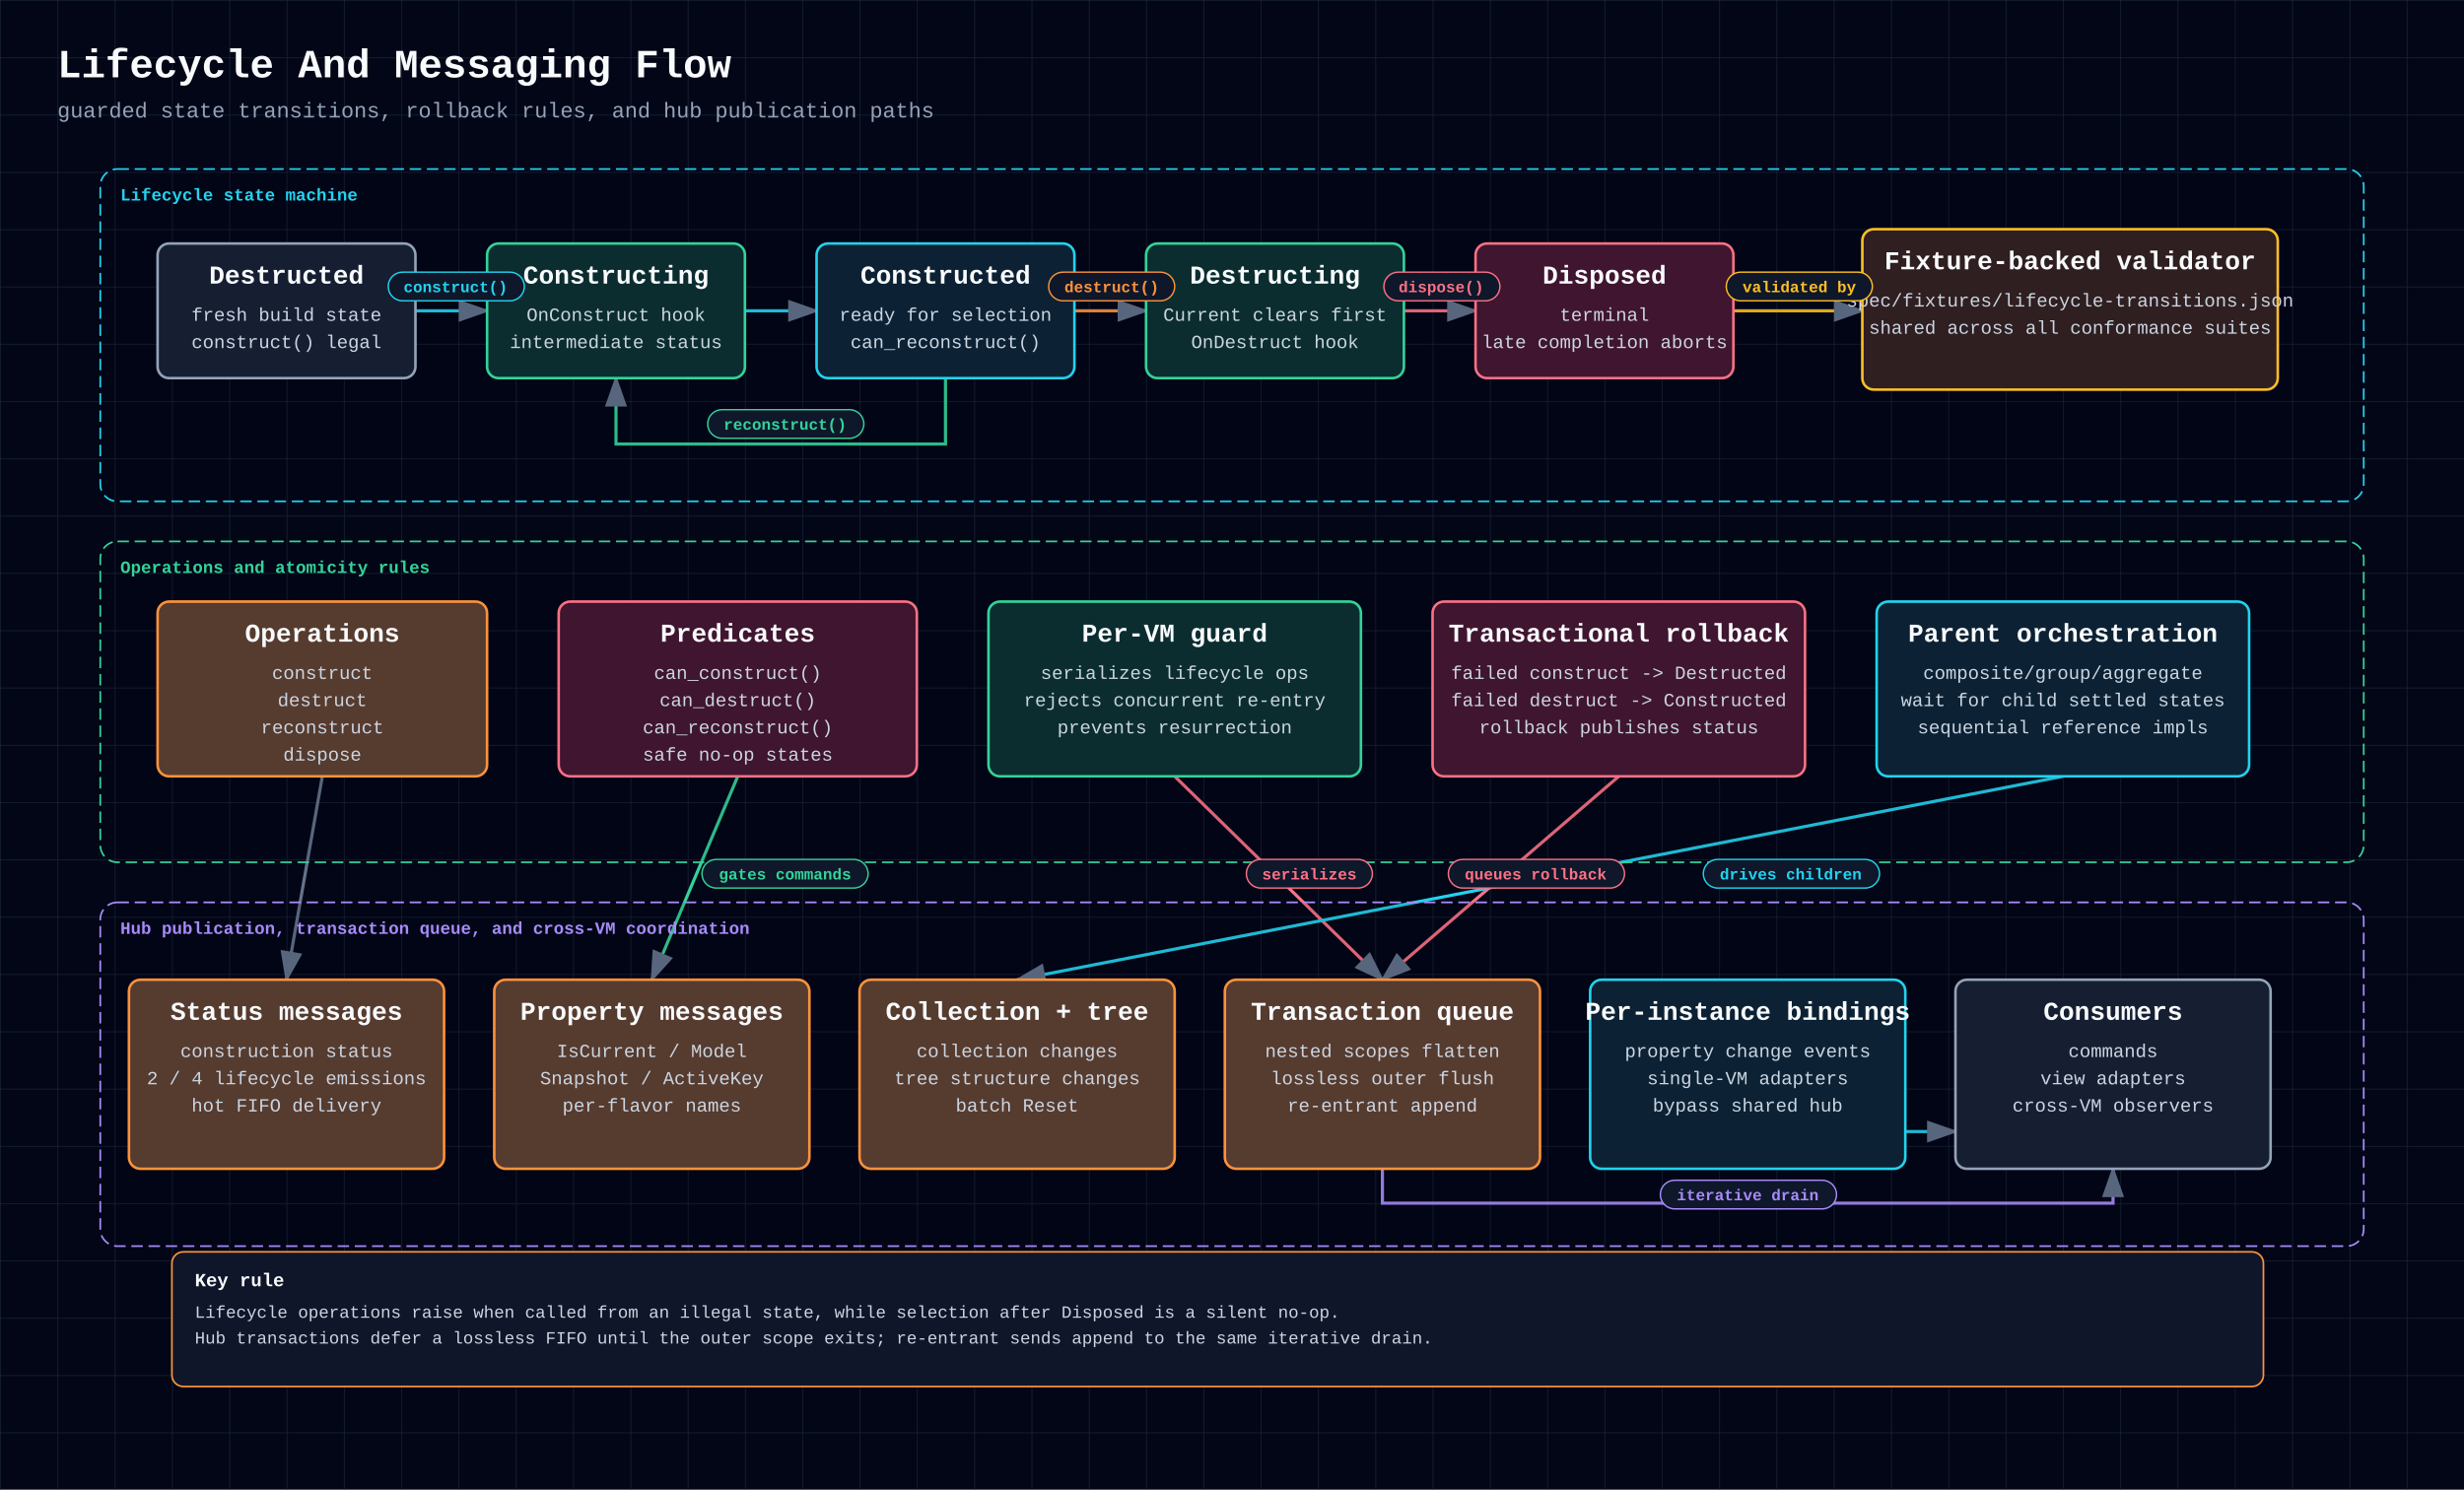
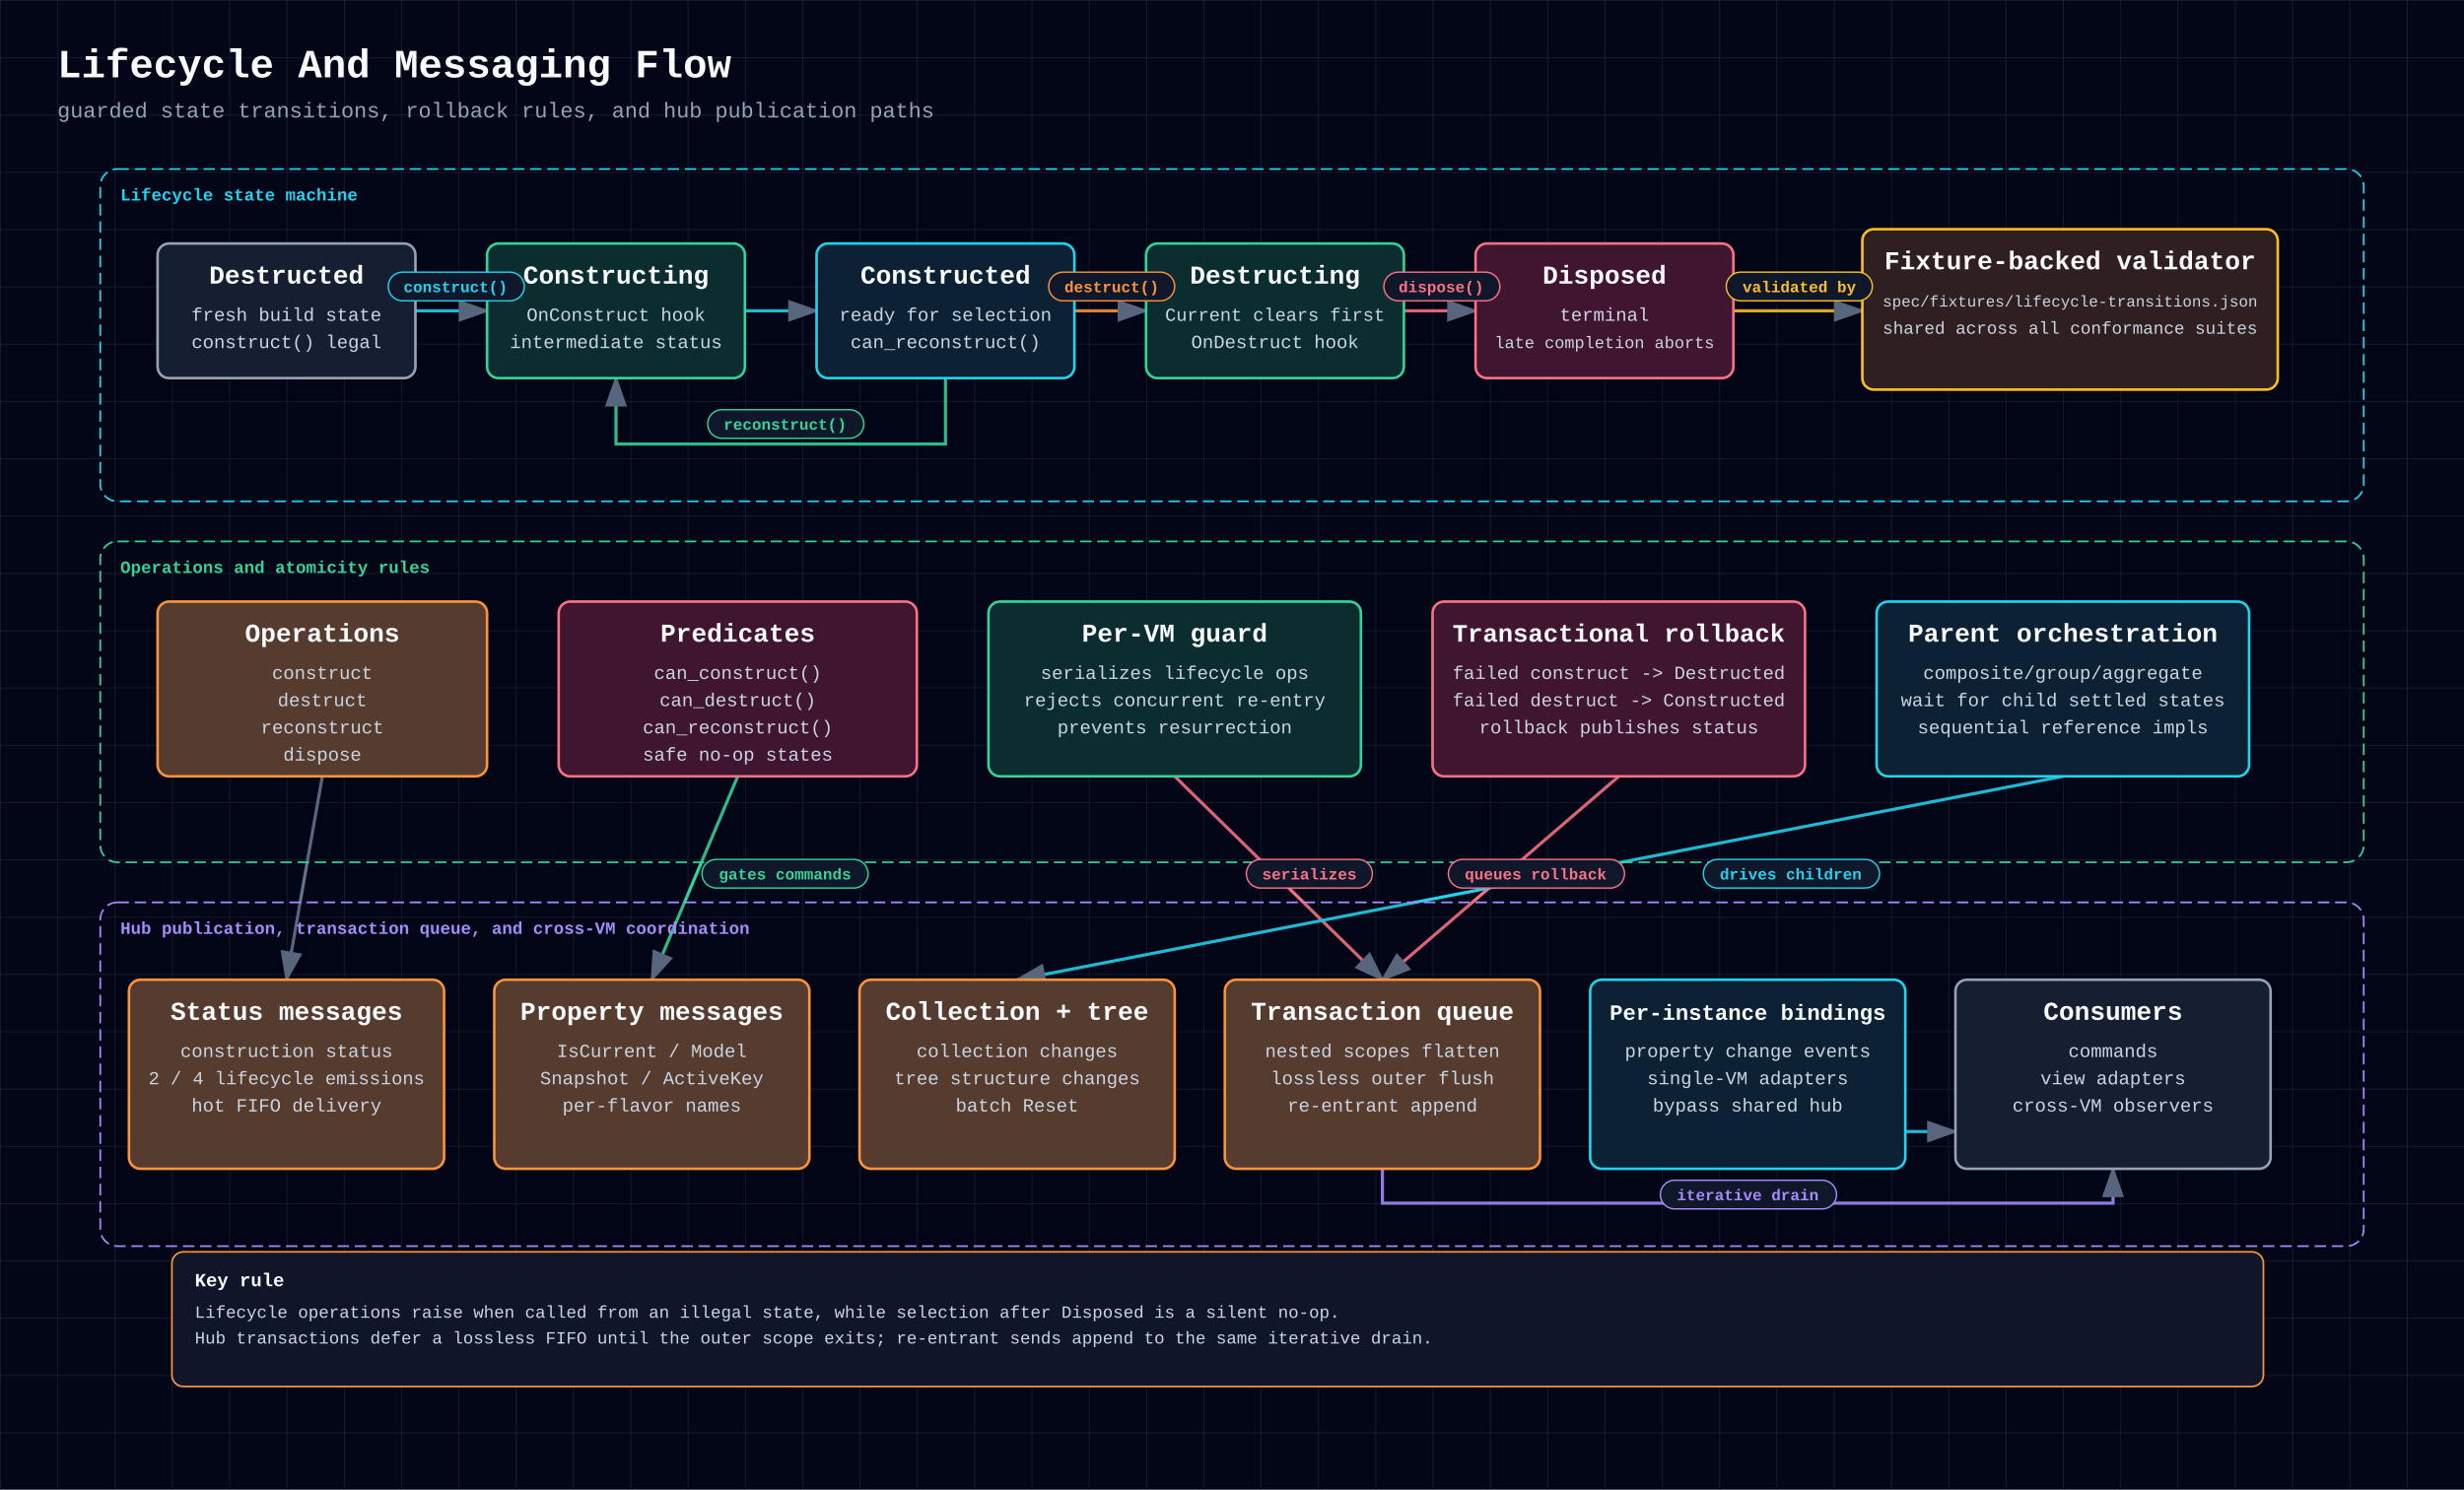
<svg xmlns="http://www.w3.org/2000/svg" width="1720" height="1040" viewBox="0 0 1720 1040" style="font-family: 'JetBrains Mono', ui-monospace, SFMono-Regular, Menlo, Monaco, Consolas, 'Liberation Mono', 'Courier New', monospace;">
  <defs>
    <style>
      text { font-family: 'JetBrains Mono', ui-monospace, SFMono-Regular, Menlo, Monaco, Consolas, 'Liberation Mono', 'Courier New', monospace; }
    </style>
    <pattern id="grid" width="40" height="40" patternUnits="userSpaceOnUse">
      <path d="M 40 0 L 0 0 0 40" fill="none" stroke="#1e293b" stroke-width="0.8" />
    </pattern>
    <marker id="arrowhead" markerWidth="10" markerHeight="7" refX="9" refY="3.5" orient="auto">
      <polygon points="0 0, 10 3.5, 0 7" fill="#64748b" />
    </marker>
  </defs>
  <rect width="100%" height="100%" fill="#020617" />
  <rect width="100%" height="100%" fill="url(#grid)" />
  <text x="40" y="54" fill="#f8fafc" font-size="28" font-weight="700" text-anchor="start">Lifecycle And Messaging Flow</text>
  <text x="40" y="82" fill="#94a3b8" font-size="15" font-weight="400" text-anchor="start">guarded state transitions, rollback rules, and hub publication paths</text>
  <polyline points="290,217 340,217" fill="none" stroke="#22d3ee" stroke-width="2.2" marker-end="url(#arrowhead)" />
  <polyline points="520,217 570,217" fill="none" stroke="#22d3ee" stroke-width="2.2" marker-end="url(#arrowhead)" />
  <polyline points="750,217 800,217" fill="none" stroke="#fb923c" stroke-width="2.2" marker-end="url(#arrowhead)" />
  <polyline points="980,217 1030,217" fill="none" stroke="#fb7185" stroke-width="2.2" marker-end="url(#arrowhead)" />
  <polyline points="660,264 660,310 430,310 430,264" fill="none" stroke="#34d399" stroke-width="2.2" marker-end="url(#arrowhead)" />
  <polyline points="1210,217 1300,217" fill="none" stroke="#fbbf24" stroke-width="2.2" marker-end="url(#arrowhead)" />
  <polyline points="225,542 200,684" fill="none" stroke="#64748b" stroke-width="2.2" marker-end="url(#arrowhead)" />
  <polyline points="515,542 455,684" fill="none" stroke="#34d399" stroke-width="2.2" marker-end="url(#arrowhead)" />
  <polyline points="820,542 965,684" fill="none" stroke="#fb7185" stroke-width="2.2" marker-end="url(#arrowhead)" />
  <polyline points="1130,542 965,684" fill="none" stroke="#fb7185" stroke-width="2.2" marker-end="url(#arrowhead)" />
  <polyline points="1440,542 710,684" fill="none" stroke="#22d3ee" stroke-width="2.2" marker-end="url(#arrowhead)" />
  <polyline points="965,816 965,840 1475,840 1475,816" fill="none" stroke="#a78bfa" stroke-width="2.2" marker-end="url(#arrowhead)" />
  <polyline points="1330,790 1365,790" fill="none" stroke="#22d3ee" stroke-width="2.2" marker-end="url(#arrowhead)" />
  <rect x="70" y="118" width="1580" height="232" rx="12" fill="rgba(2, 6, 23, 0.12)" stroke="#22d3ee" stroke-width="1.2" stroke-dasharray="8 4" />
  <text x="84" y="140" fill="#22d3ee" font-size="12" font-weight="700" text-anchor="start">Lifecycle state machine</text>
  <rect x="70" y="378" width="1580" height="224" rx="12" fill="rgba(2, 6, 23, 0.12)" stroke="#34d399" stroke-width="1.2" stroke-dasharray="8 4" />
  <text x="84" y="400" fill="#34d399" font-size="12" font-weight="700" text-anchor="start">Operations and atomicity rules</text>
  <rect x="70" y="630" width="1580" height="240" rx="12" fill="rgba(2, 6, 23, 0.12)" stroke="#a78bfa" stroke-width="1.2" stroke-dasharray="8 4" />
  <text x="84" y="652" fill="#a78bfa" font-size="12" font-weight="700" text-anchor="start">Hub publication, transaction queue, and cross-VM coordination</text>
  <rect x="110" y="170" width="180" height="94" rx="8" fill="#0f172a" />
  <rect x="110" y="170" width="180" height="94" rx="8" fill="rgba(30, 41, 59, 0.5)" stroke="#94a3b8" stroke-width="1.8" />
  <text x="200" y="198" fill="#f8fafc" font-size="18" font-weight="700" text-anchor="middle">Destructed</text>
  <text x="200" y="224" fill="#cbd5e1" font-size="13" font-weight="400" text-anchor="middle">fresh build state</text>
  <text x="200" y="243" fill="#cbd5e1" font-size="13" font-weight="400" text-anchor="middle">construct() legal</text>
  <rect x="340" y="170" width="180" height="94" rx="8" fill="#0f172a" />
  <rect x="340" y="170" width="180" height="94" rx="8" fill="rgba(6, 78, 59, 0.4)" stroke="#34d399" stroke-width="1.8" />
  <text x="430" y="198" fill="#f8fafc" font-size="18" font-weight="700" text-anchor="middle">Constructing</text>
  <text x="430" y="224" fill="#cbd5e1" font-size="13" font-weight="400" text-anchor="middle">OnConstruct hook</text>
  <text x="430" y="243" fill="#cbd5e1" font-size="13" font-weight="400" text-anchor="middle">intermediate status</text>
  <rect x="570" y="170" width="180" height="94" rx="8" fill="#0f172a" />
  <rect x="570" y="170" width="180" height="94" rx="8" fill="rgba(8, 51, 68, 0.4)" stroke="#22d3ee" stroke-width="1.8" />
  <text x="660" y="198" fill="#f8fafc" font-size="18" font-weight="700" text-anchor="middle">Constructed</text>
  <text x="660" y="224" fill="#cbd5e1" font-size="13" font-weight="400" text-anchor="middle">ready for selection</text>
  <text x="660" y="243" fill="#cbd5e1" font-size="13" font-weight="400" text-anchor="middle">can_reconstruct()</text>
  <rect x="800" y="170" width="180" height="94" rx="8" fill="#0f172a" />
  <rect x="800" y="170" width="180" height="94" rx="8" fill="rgba(6, 78, 59, 0.4)" stroke="#34d399" stroke-width="1.8" />
  <text x="890" y="198" fill="#f8fafc" font-size="18" font-weight="700" text-anchor="middle">Destructing</text>
-   <text x="890" y="224" fill="#cbd5e1" font-size="13" font-weight="400" text-anchor="middle">Current clears first</text>
+   <text x="890" y="224" fill="#cbd5e1" font-size="12.78" font-weight="400" text-anchor="middle">Current clears first</text>
  <text x="890" y="243" fill="#cbd5e1" font-size="13" font-weight="400" text-anchor="middle">OnDestruct hook</text>
  <rect x="1030" y="170" width="180" height="94" rx="8" fill="#0f172a" />
  <rect x="1030" y="170" width="180" height="94" rx="8" fill="rgba(136, 19, 55, 0.4)" stroke="#fb7185" stroke-width="1.8" />
  <text x="1120" y="198" fill="#f8fafc" font-size="18" font-weight="700" text-anchor="middle">Disposed</text>
  <text x="1120" y="224" fill="#cbd5e1" font-size="13" font-weight="400" text-anchor="middle">terminal</text>
-   <text x="1120" y="243" fill="#cbd5e1" font-size="13" font-weight="400" text-anchor="middle">late completion aborts</text>
+   <text x="1120" y="243" fill="#cbd5e1" font-size="11.62" font-weight="400" text-anchor="middle">late completion aborts</text>
  <rect x="1300" y="160" width="290" height="112" rx="8" fill="#0f172a" />
  <rect x="1300" y="160" width="290" height="112" rx="8" fill="rgba(120, 53, 15, 0.3)" stroke="#fbbf24" stroke-width="1.8" />
  <text x="1445" y="188" fill="#f8fafc" font-size="18" font-weight="700" text-anchor="middle">Fixture-backed validator</text>
-   <text x="1445" y="214" fill="#cbd5e1" font-size="13" font-weight="400" text-anchor="middle">spec/fixtures/lifecycle-transitions.json</text>
-   <text x="1445" y="233" fill="#cbd5e1" font-size="13" font-weight="400" text-anchor="middle">shared across all conformance suites</text>
+   <text x="1445" y="214" fill="#cbd5e1" font-size="10.9" font-weight="400" text-anchor="middle">spec/fixtures/lifecycle-transitions.json</text>
+   <text x="1445" y="233" fill="#cbd5e1" font-size="12.11" font-weight="400" text-anchor="middle">shared across all conformance suites</text>
  <rect x="110" y="420" width="230" height="122" rx="8" fill="#0f172a" />
  <rect x="110" y="420" width="230" height="122" rx="8" fill="rgba(251, 146, 60, 0.3)" stroke="#fb923c" stroke-width="1.8" />
  <text x="225" y="448" fill="#f8fafc" font-size="18" font-weight="700" text-anchor="middle">Operations</text>
  <text x="225" y="474" fill="#cbd5e1" font-size="13" font-weight="400" text-anchor="middle">construct</text>
  <text x="225" y="493" fill="#cbd5e1" font-size="13" font-weight="400" text-anchor="middle">destruct</text>
  <text x="225" y="512" fill="#cbd5e1" font-size="13" font-weight="400" text-anchor="middle">reconstruct</text>
  <text x="225" y="531" fill="#cbd5e1" font-size="13" font-weight="400" text-anchor="middle">dispose</text>
  <rect x="390" y="420" width="250" height="122" rx="8" fill="#0f172a" />
  <rect x="390" y="420" width="250" height="122" rx="8" fill="rgba(136, 19, 55, 0.4)" stroke="#fb7185" stroke-width="1.8" />
  <text x="515" y="448" fill="#f8fafc" font-size="18" font-weight="700" text-anchor="middle">Predicates</text>
  <text x="515" y="474" fill="#cbd5e1" font-size="13" font-weight="400" text-anchor="middle">can_construct()</text>
  <text x="515" y="493" fill="#cbd5e1" font-size="13" font-weight="400" text-anchor="middle">can_destruct()</text>
  <text x="515" y="512" fill="#cbd5e1" font-size="13" font-weight="400" text-anchor="middle">can_reconstruct()</text>
  <text x="515" y="531" fill="#cbd5e1" font-size="13" font-weight="400" text-anchor="middle">safe no-op states</text>
  <rect x="690" y="420" width="260" height="122" rx="8" fill="#0f172a" />
  <rect x="690" y="420" width="260" height="122" rx="8" fill="rgba(6, 78, 59, 0.4)" stroke="#34d399" stroke-width="1.8" />
  <text x="820" y="448" fill="#f8fafc" font-size="18" font-weight="700" text-anchor="middle">Per-VM guard</text>
  <text x="820" y="474" fill="#cbd5e1" font-size="13" font-weight="400" text-anchor="middle">serializes lifecycle ops</text>
  <text x="820" y="493" fill="#cbd5e1" font-size="13" font-weight="400" text-anchor="middle">rejects concurrent re-entry</text>
  <text x="820" y="512" fill="#cbd5e1" font-size="13" font-weight="400" text-anchor="middle">prevents resurrection</text>
  <rect x="1000" y="420" width="260" height="122" rx="8" fill="#0f172a" />
  <rect x="1000" y="420" width="260" height="122" rx="8" fill="rgba(136, 19, 55, 0.4)" stroke="#fb7185" stroke-width="1.8" />
-   <text x="1130" y="448" fill="#f8fafc" font-size="18" font-weight="700" text-anchor="middle">Transactional rollback</text>
-   <text x="1130" y="474" fill="#cbd5e1" font-size="13" font-weight="400" text-anchor="middle">failed construct -&gt; Destructed</text>
-   <text x="1130" y="493" fill="#cbd5e1" font-size="13" font-weight="400" text-anchor="middle">failed destruct -&gt; Constructed</text>
+   <text x="1130" y="448" fill="#f8fafc" font-size="17.58" font-weight="700" text-anchor="middle">Transactional rollback</text>
+   <text x="1130" y="474" fill="#cbd5e1" font-size="12.89" font-weight="400" text-anchor="middle">failed construct -&gt; Destructed</text>
+   <text x="1130" y="493" fill="#cbd5e1" font-size="12.89" font-weight="400" text-anchor="middle">failed destruct -&gt; Constructed</text>
  <text x="1130" y="512" fill="#cbd5e1" font-size="13" font-weight="400" text-anchor="middle">rollback publishes status</text>
  <rect x="1310" y="420" width="260" height="122" rx="8" fill="#0f172a" />
  <rect x="1310" y="420" width="260" height="122" rx="8" fill="rgba(8, 51, 68, 0.4)" stroke="#22d3ee" stroke-width="1.8" />
  <text x="1440" y="448" fill="#f8fafc" font-size="18" font-weight="700" text-anchor="middle">Parent orchestration</text>
  <text x="1440" y="474" fill="#cbd5e1" font-size="13" font-weight="400" text-anchor="middle">composite/group/aggregate</text>
  <text x="1440" y="493" fill="#cbd5e1" font-size="13" font-weight="400" text-anchor="middle">wait for child settled states</text>
  <text x="1440" y="512" fill="#cbd5e1" font-size="13" font-weight="400" text-anchor="middle">sequential reference impls</text>
  <rect x="90" y="684" width="220" height="132" rx="8" fill="#0f172a" />
  <rect x="90" y="684" width="220" height="132" rx="8" fill="rgba(251, 146, 60, 0.3)" stroke="#fb923c" stroke-width="1.8" />
  <text x="200" y="712" fill="#f8fafc" font-size="18" font-weight="700" text-anchor="middle">Status messages</text>
  <text x="200" y="738" fill="#cbd5e1" font-size="13" font-weight="400" text-anchor="middle">construction status</text>
-   <text x="200" y="757" fill="#cbd5e1" font-size="13" font-weight="400" text-anchor="middle">2 / 4 lifecycle emissions</text>
+   <text x="200" y="757" fill="#cbd5e1" font-size="12.85" font-weight="400" text-anchor="middle">2 / 4 lifecycle emissions</text>
  <text x="200" y="776" fill="#cbd5e1" font-size="13" font-weight="400" text-anchor="middle">hot FIFO delivery</text>
  <rect x="345" y="684" width="220" height="132" rx="8" fill="#0f172a" />
  <rect x="345" y="684" width="220" height="132" rx="8" fill="rgba(251, 146, 60, 0.3)" stroke="#fb923c" stroke-width="1.8" />
  <text x="455" y="712" fill="#f8fafc" font-size="18" font-weight="700" text-anchor="middle">Property messages</text>
  <text x="455" y="738" fill="#cbd5e1" font-size="13" font-weight="400" text-anchor="middle">IsCurrent / Model</text>
  <text x="455" y="757" fill="#cbd5e1" font-size="13" font-weight="400" text-anchor="middle">Snapshot / ActiveKey</text>
  <text x="455" y="776" fill="#cbd5e1" font-size="13" font-weight="400" text-anchor="middle">per-flavor names</text>
  <rect x="600" y="684" width="220" height="132" rx="8" fill="#0f172a" />
  <rect x="600" y="684" width="220" height="132" rx="8" fill="rgba(251, 146, 60, 0.3)" stroke="#fb923c" stroke-width="1.8" />
  <text x="710" y="712" fill="#f8fafc" font-size="18" font-weight="700" text-anchor="middle">Collection + tree</text>
  <text x="710" y="738" fill="#cbd5e1" font-size="13" font-weight="400" text-anchor="middle">collection changes</text>
  <text x="710" y="757" fill="#cbd5e1" font-size="13" font-weight="400" text-anchor="middle">tree structure changes</text>
  <text x="710" y="776" fill="#cbd5e1" font-size="13" font-weight="400" text-anchor="middle">batch Reset</text>
  <rect x="855" y="684" width="220" height="132" rx="8" fill="#0f172a" />
  <rect x="855" y="684" width="220" height="132" rx="8" fill="rgba(251, 146, 60, 0.3)" stroke="#fb923c" stroke-width="1.8" />
  <text x="965" y="712" fill="#f8fafc" font-size="18" font-weight="700" text-anchor="middle">Transaction queue</text>
  <text x="965" y="738" fill="#cbd5e1" font-size="13" font-weight="400" text-anchor="middle">nested scopes flatten</text>
  <text x="965" y="757" fill="#cbd5e1" font-size="13" font-weight="400" text-anchor="middle">lossless outer flush</text>
  <text x="965" y="776" fill="#cbd5e1" font-size="13" font-weight="400" text-anchor="middle">re-entrant append</text>
  <rect x="1110" y="684" width="220" height="132" rx="8" fill="#0f172a" />
  <rect x="1110" y="684" width="220" height="132" rx="8" fill="rgba(8, 51, 68, 0.4)" stroke="#22d3ee" stroke-width="1.8" />
-   <text x="1220" y="712" fill="#f8fafc" font-size="18" font-weight="700" text-anchor="middle">Per-instance bindings</text>
+   <text x="1220" y="712" fill="#f8fafc" font-size="15.3" font-weight="700" text-anchor="middle">Per-instance bindings</text>
  <text x="1220" y="738" fill="#cbd5e1" font-size="13" font-weight="400" text-anchor="middle">property change events</text>
  <text x="1220" y="757" fill="#cbd5e1" font-size="13" font-weight="400" text-anchor="middle">single-VM adapters</text>
  <text x="1220" y="776" fill="#cbd5e1" font-size="13" font-weight="400" text-anchor="middle">bypass shared hub</text>
  <rect x="1365" y="684" width="220" height="132" rx="8" fill="#0f172a" />
  <rect x="1365" y="684" width="220" height="132" rx="8" fill="rgba(30, 41, 59, 0.5)" stroke="#94a3b8" stroke-width="1.8" />
  <text x="1475" y="712" fill="#f8fafc" font-size="18" font-weight="700" text-anchor="middle">Consumers</text>
  <text x="1475" y="738" fill="#cbd5e1" font-size="13" font-weight="400" text-anchor="middle">commands</text>
  <text x="1475" y="757" fill="#cbd5e1" font-size="13" font-weight="400" text-anchor="middle">view adapters</text>
  <text x="1475" y="776" fill="#cbd5e1" font-size="13" font-weight="400" text-anchor="middle">cross-VM observers</text>
  <rect x="120" y="874" width="1460" height="94" rx="8" fill="#0f172a" />
  <rect x="120" y="874" width="1460" height="94" rx="8" fill="rgba(15, 23, 42, 0.94)" stroke="#fb923c" stroke-width="1.2" />
  <text x="136" y="898" fill="#f8fafc" font-size="13" font-weight="700" text-anchor="start">Key rule</text>
  <text x="136" y="920" fill="#cbd5e1" font-size="12" font-weight="400" text-anchor="start">Lifecycle operations raise when called from an illegal state, while selection after Disposed is a silent no-op.</text>
  <text x="136" y="938" fill="#cbd5e1" font-size="12" font-weight="400" text-anchor="start">Hub transactions defer a lossless FIFO until the outer scope exits; re-entrant sends append to the same iterative drain.</text>
  <rect x="271" y="190" width="95" height="20" rx="10" fill="#0f172a" stroke="#22d3ee" stroke-width="1" />
  <text x="318" y="204" fill="#22d3ee" font-size="11" font-weight="700" text-anchor="middle">construct()</text>
  <rect x="732" y="190" width="88" height="20" rx="10" fill="#0f172a" stroke="#fb923c" stroke-width="1" />
  <text x="776" y="204" fill="#fb923c" font-size="11" font-weight="700" text-anchor="middle">destruct()</text>
  <rect x="966" y="190" width="81" height="20" rx="10" fill="#0f172a" stroke="#fb7185" stroke-width="1" />
  <text x="1006" y="204" fill="#fb7185" font-size="11" font-weight="700" text-anchor="middle">dispose()</text>
  <rect x="494" y="286" width="109" height="20" rx="10" fill="#0f172a" stroke="#34d399" stroke-width="1" />
  <text x="548" y="300" fill="#34d399" font-size="11" font-weight="700" text-anchor="middle">reconstruct()</text>
  <rect x="1205" y="190" width="102" height="20" rx="10" fill="#0f172a" stroke="#fbbf24" stroke-width="1" />
  <text x="1256" y="204" fill="#fbbf24" font-size="11" font-weight="700" text-anchor="middle">validated by</text>
  <rect x="490" y="600" width="116" height="20" rx="10" fill="#0f172a" stroke="#34d399" stroke-width="1" />
  <text x="548" y="614" fill="#34d399" font-size="11" font-weight="700" text-anchor="middle">gates commands</text>
  <rect x="870" y="600" width="88" height="20" rx="10" fill="#0f172a" stroke="#fb7185" stroke-width="1" />
  <text x="914" y="614" fill="#fb7185" font-size="11" font-weight="700" text-anchor="middle">serializes</text>
  <rect x="1011" y="600" width="123" height="20" rx="10" fill="#0f172a" stroke="#fb7185" stroke-width="1" />
  <text x="1072" y="614" fill="#fb7185" font-size="11" font-weight="700" text-anchor="middle">queues rollback</text>
  <rect x="1189" y="600" width="123" height="20" rx="10" fill="#0f172a" stroke="#22d3ee" stroke-width="1" />
  <text x="1250" y="614" fill="#22d3ee" font-size="11" font-weight="700" text-anchor="middle">drives children</text>
  <rect x="1159" y="824" width="123" height="20" rx="10" fill="#0f172a" stroke="#a78bfa" stroke-width="1" />
  <text x="1220" y="838" fill="#a78bfa" font-size="11" font-weight="700" text-anchor="middle">iterative drain</text>
</svg>
